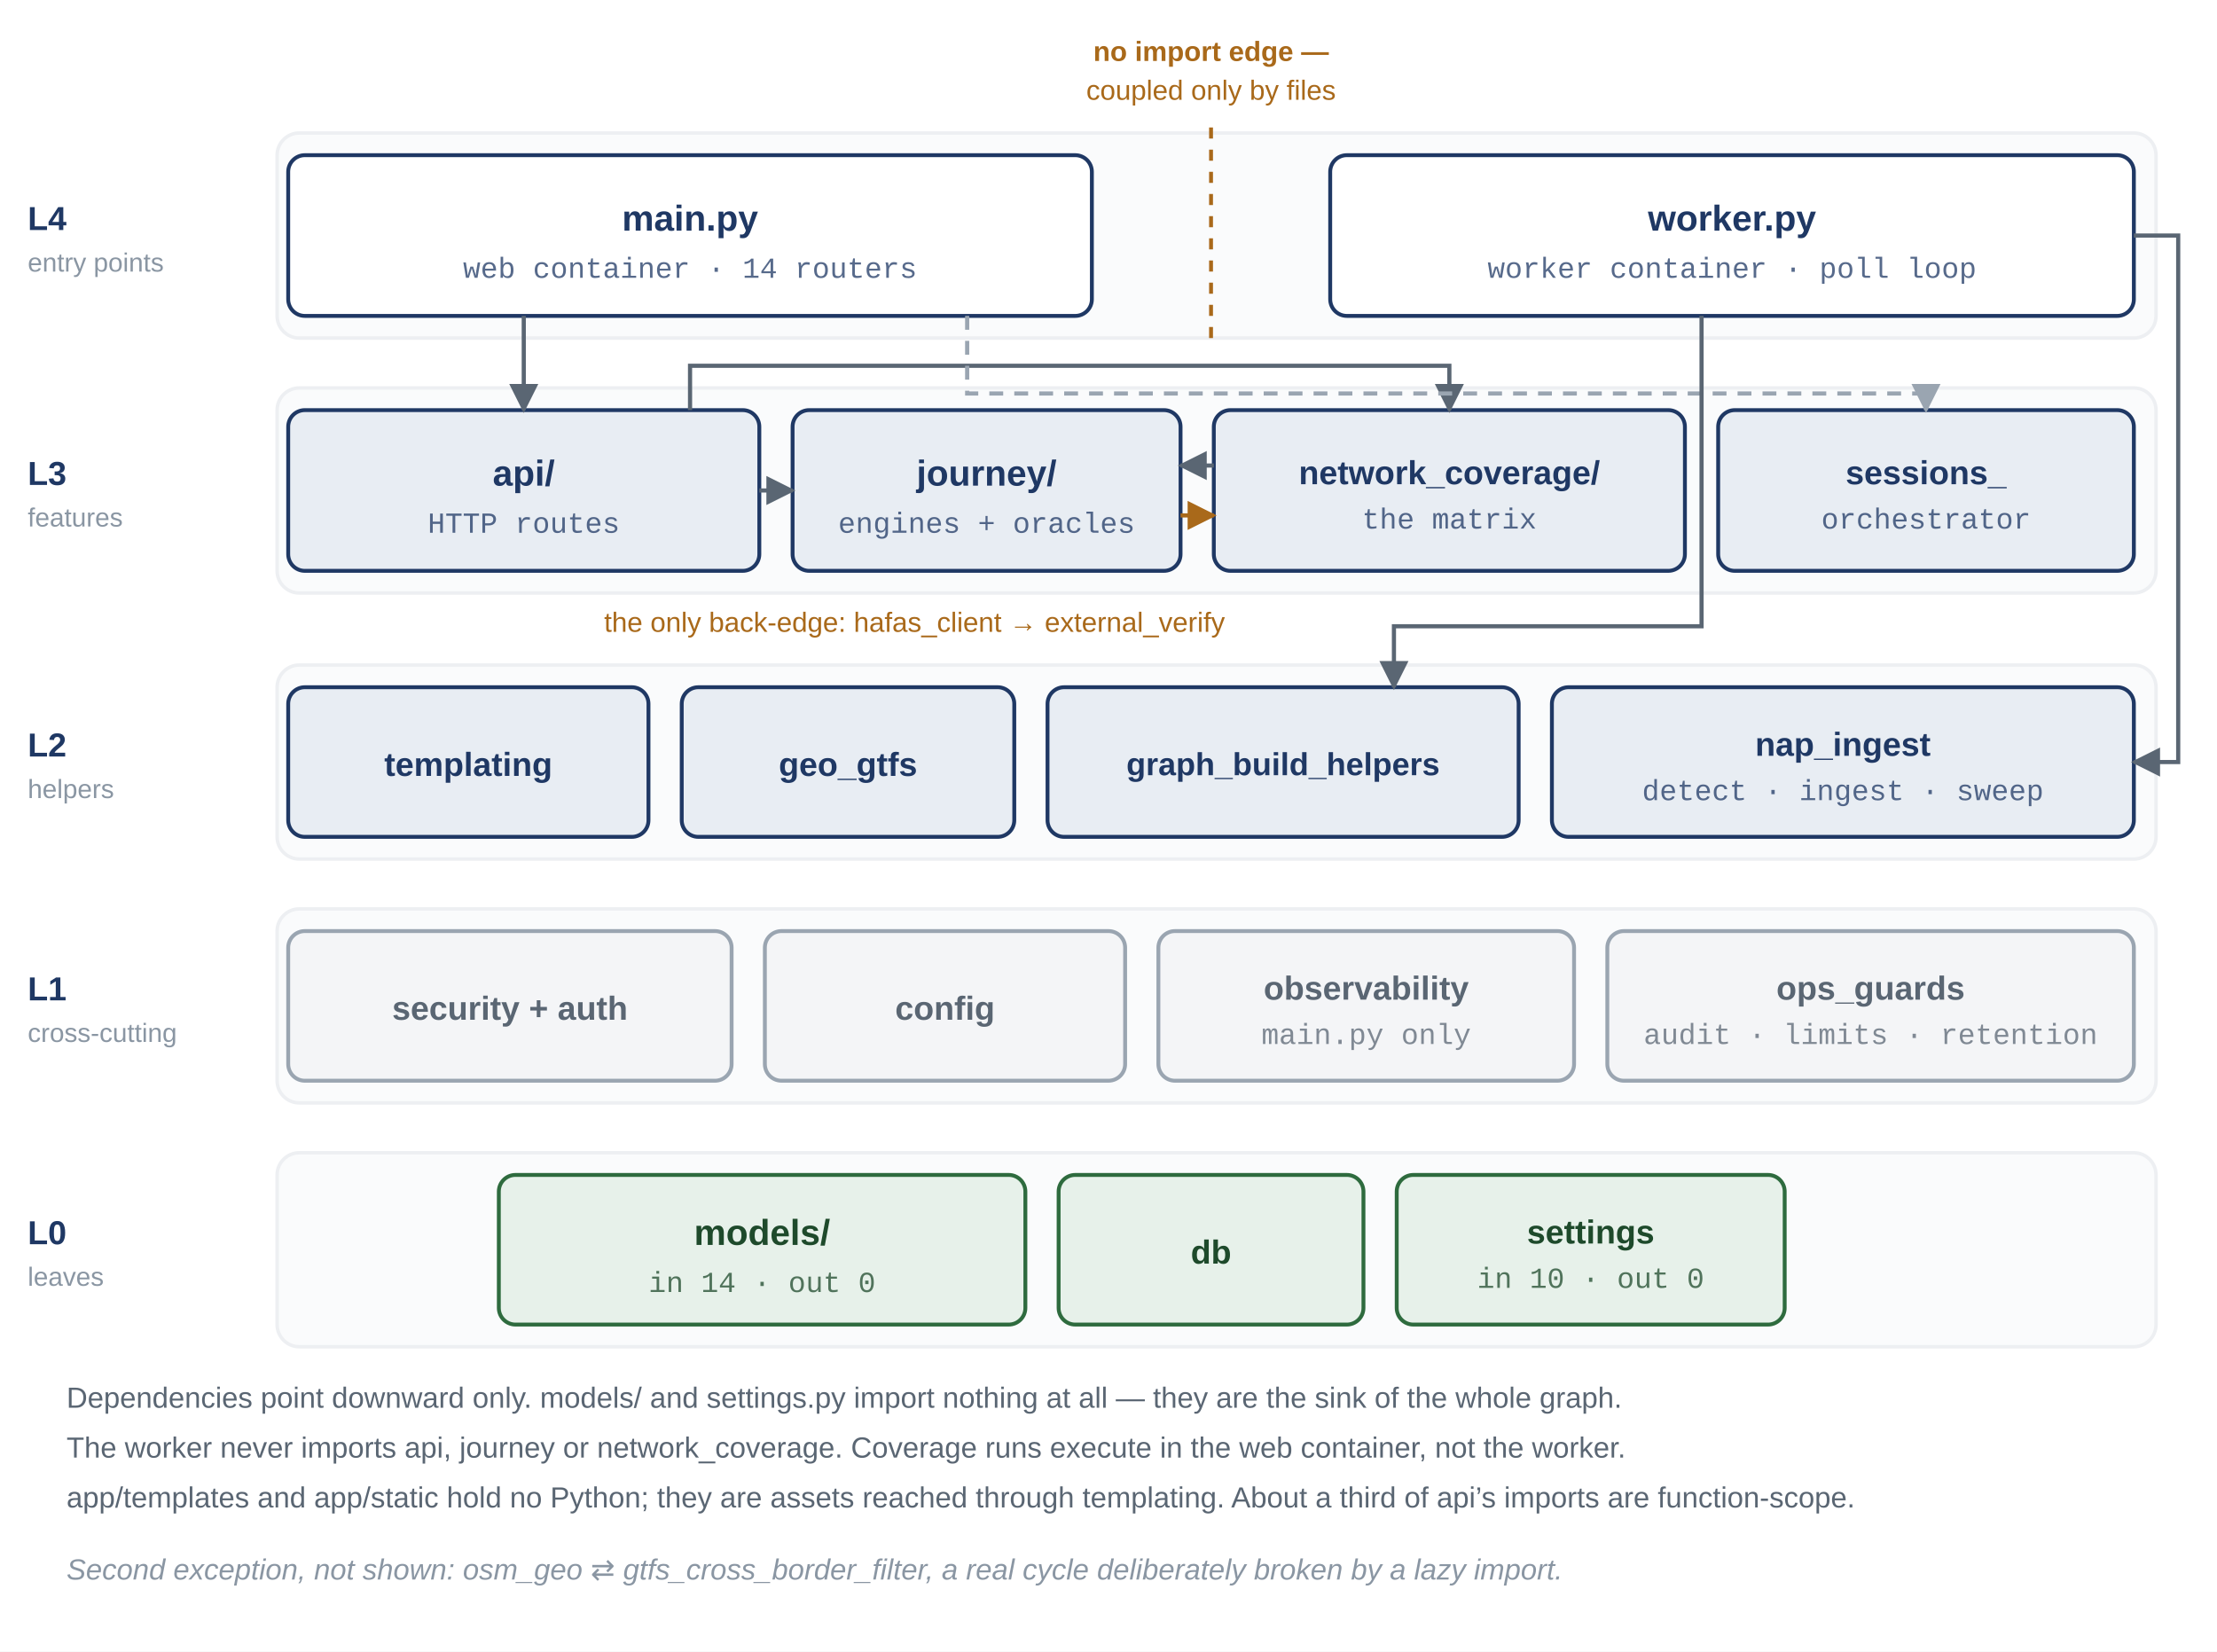
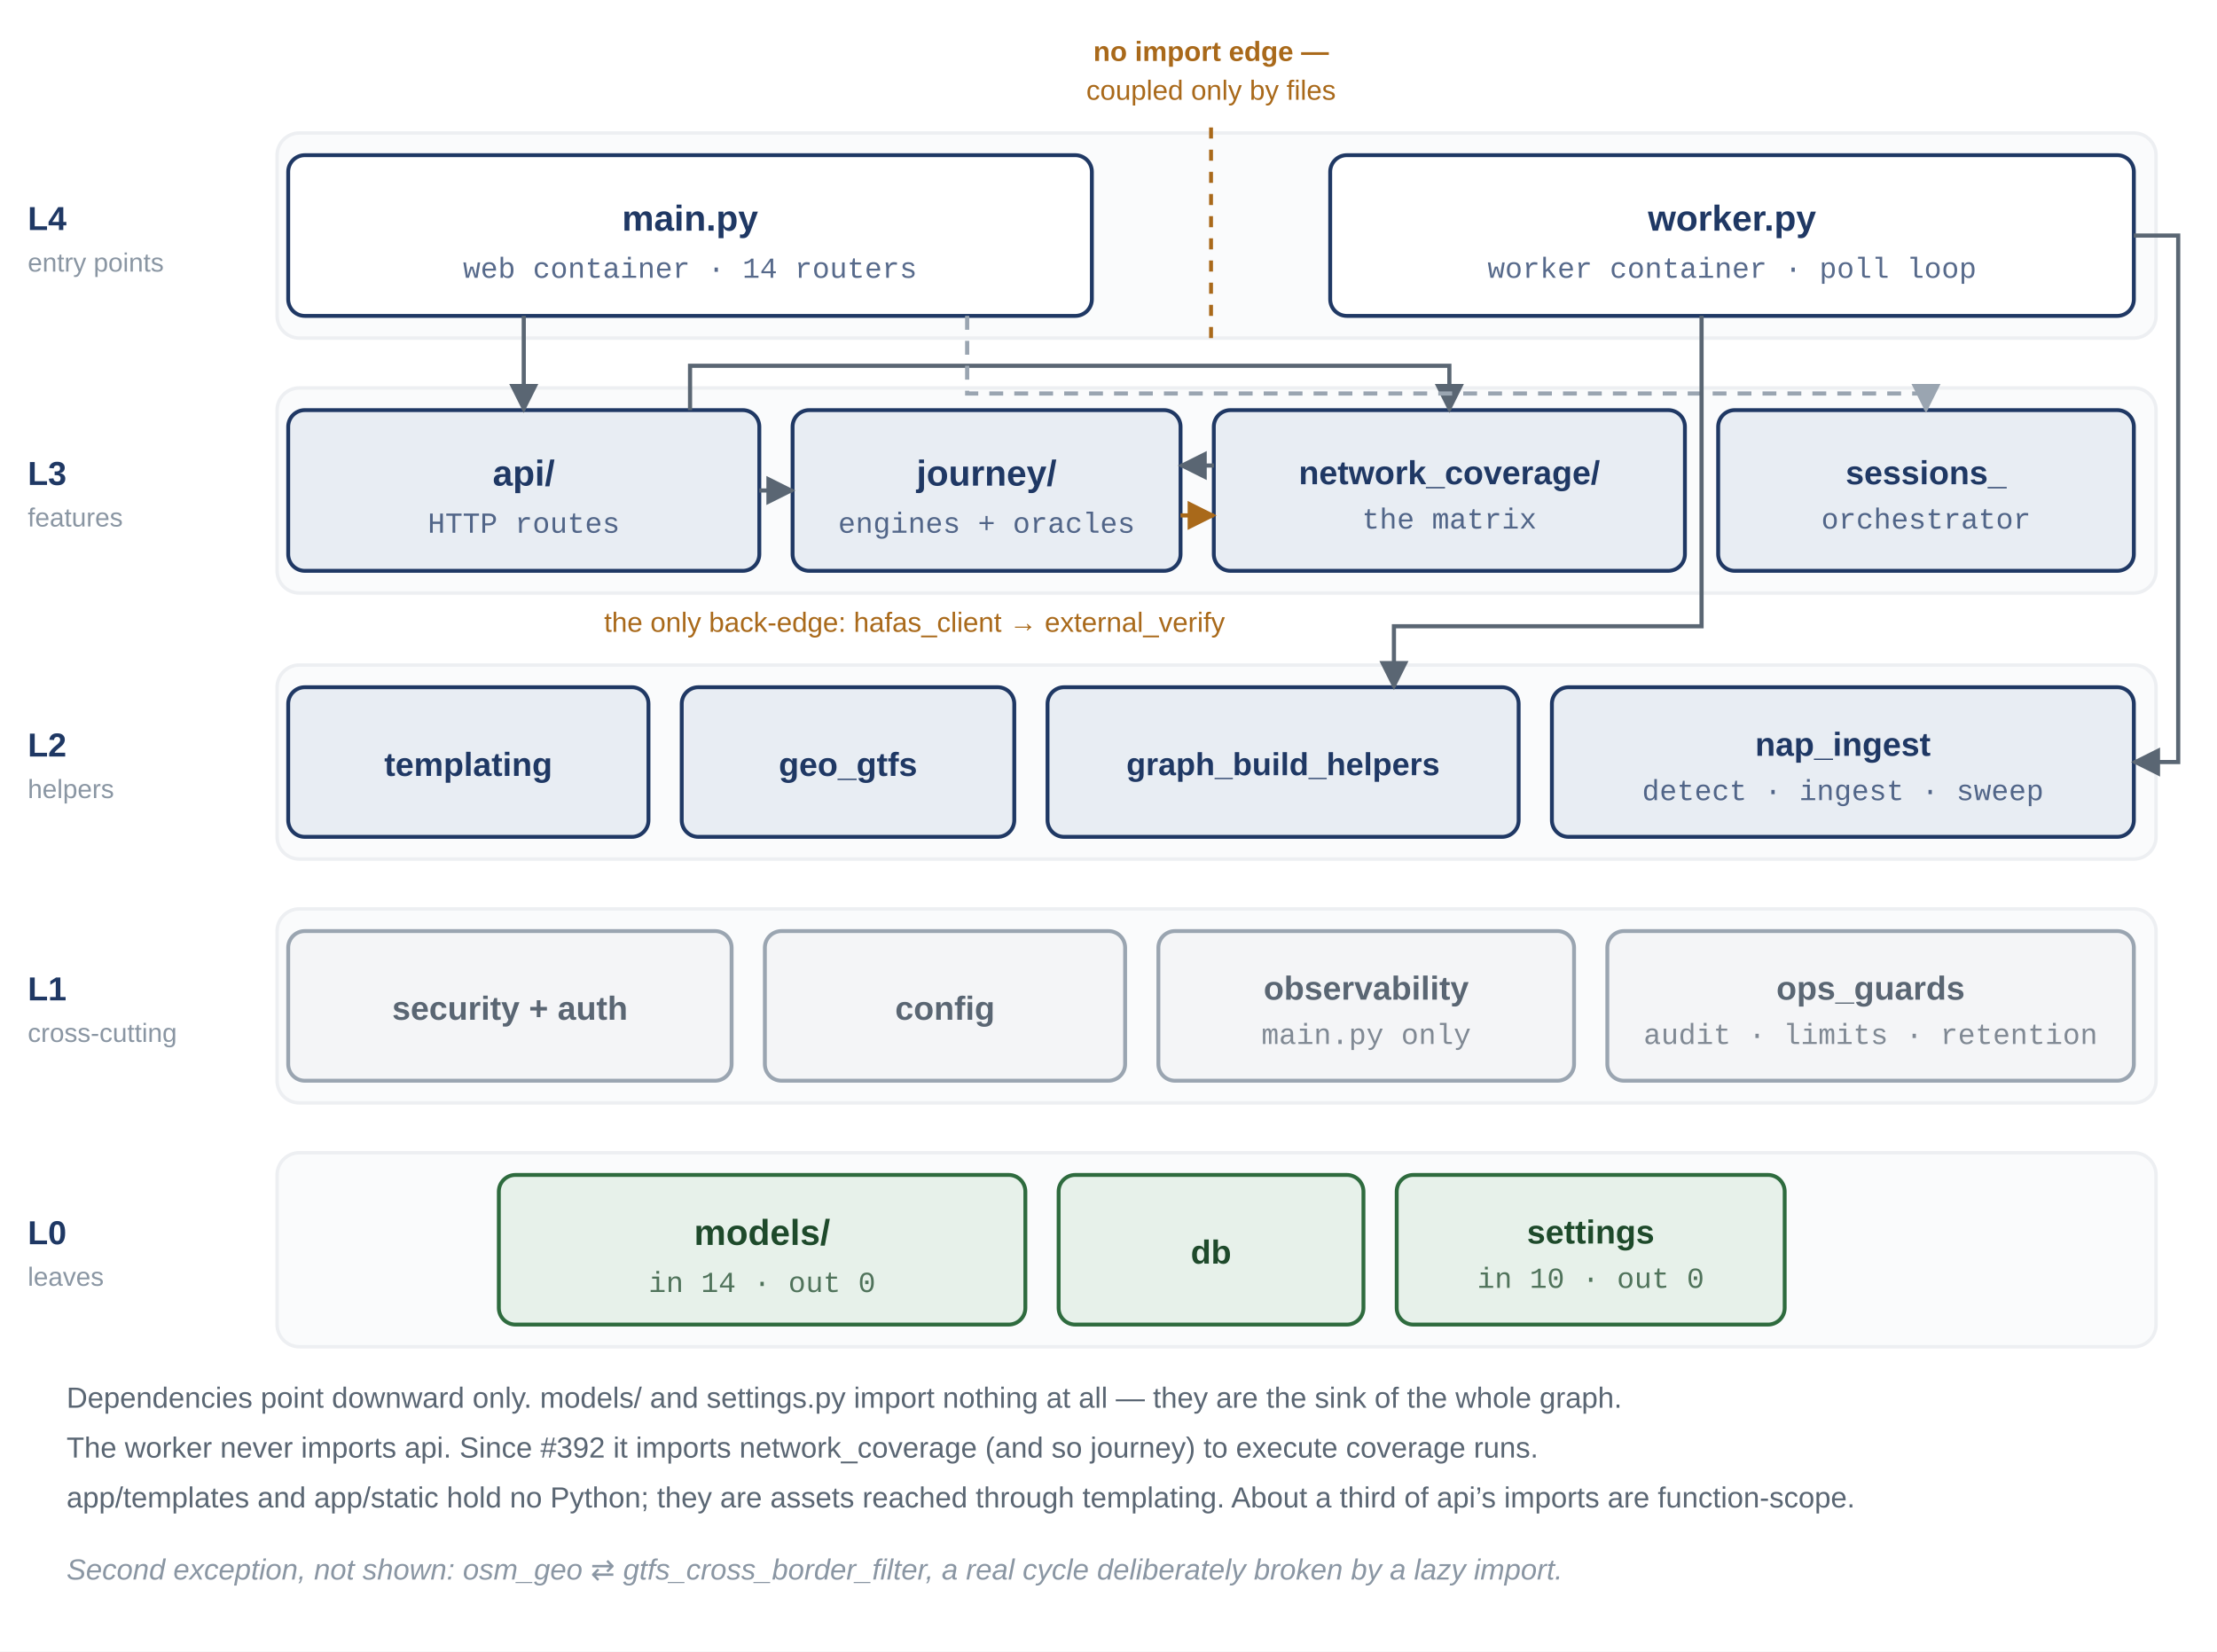
<svg xmlns="http://www.w3.org/2000/svg" width="800" height="596" viewBox="0 0 800 596" font-family="Segoe UI, Calibri, Arial, sans-serif">
  <defs>
    <marker id="ah" viewBox="0 0 10 10" refX="9" refY="5" markerWidth="7" markerHeight="7" orient="auto-start-reverse">
      <path d="M 0 0 L 10 5 L 0 10 z" fill="#5A6673" />
    </marker>
    <marker id="ahr" viewBox="0 0 10 10" refX="9" refY="5" markerWidth="7" markerHeight="7" orient="auto-start-reverse">
      <path d="M 0 0 L 10 5 L 0 10 z" fill="#5A6673" />
    </marker>
    <marker id="ahs" viewBox="0 0 10 10" refX="9" refY="5" markerWidth="7" markerHeight="7" orient="auto-start-reverse">
      <path d="M 0 0 L 10 5 L 0 10 z" fill="#9AA5B1" />
    </marker>
    <marker id="ahsr" viewBox="0 0 10 10" refX="9" refY="5" markerWidth="7" markerHeight="7" orient="auto-start-reverse">
      <path d="M 0 0 L 10 5 L 0 10 z" fill="#9AA5B1" />
    </marker>
    <marker id="ah_6B2E7A" viewBox="0 0 10 10" refX="9" refY="5" markerWidth="7" markerHeight="7" orient="auto-start-reverse">
      <path d="M 0 0 L 10 5 L 0 10 z" fill="#6B2E7A" />
    </marker>
    <marker id="ah_6B2E7Ar" viewBox="0 0 10 10" refX="9" refY="5" markerWidth="7" markerHeight="7" orient="auto-start-reverse">
      <path d="M 0 0 L 10 5 L 0 10 z" fill="#6B2E7A" />
    </marker>
    <marker id="ah_A9691A" viewBox="0 0 10 10" refX="9" refY="5" markerWidth="7" markerHeight="7" orient="auto-start-reverse">
      <path d="M 0 0 L 10 5 L 0 10 z" fill="#A9691A" />
    </marker>
    <marker id="ah_A9691Ar" viewBox="0 0 10 10" refX="9" refY="5" markerWidth="7" markerHeight="7" orient="auto-start-reverse">
      <path d="M 0 0 L 10 5 L 0 10 z" fill="#A9691A" />
    </marker>
    <marker id="ah_2E6B3E" viewBox="0 0 10 10" refX="9" refY="5" markerWidth="7" markerHeight="7" orient="auto-start-reverse">
      <path d="M 0 0 L 10 5 L 0 10 z" fill="#2E6B3E" />
    </marker>
    <marker id="ah_2E6B3Er" viewBox="0 0 10 10" refX="9" refY="5" markerWidth="7" markerHeight="7" orient="auto-start-reverse">
      <path d="M 0 0 L 10 5 L 0 10 z" fill="#2E6B3E" />
    </marker>
  </defs>
  <rect width="800" height="596" fill="#FFFFFF" />
  <rect x="100" y="48" width="678" height="74" rx="8" fill="#FAFBFC" stroke="#EDEFF2" stroke-width="1.25" stroke-dasharray="none" />
  <text x="10" y="83" font-family="Segoe UI, Calibri, Arial, sans-serif" font-size="12" font-weight="700" fill="#1F3864" text-anchor="start">L4</text>
  <text x="10" y="98" font-family="Segoe UI, Calibri, Arial, sans-serif" font-size="9.5" font-weight="400" fill="#8A96A3" text-anchor="start">entry points</text>
  <rect x="100" y="140" width="678" height="74" rx="8" fill="#FAFBFC" stroke="#EDEFF2" stroke-width="1.25" stroke-dasharray="none" />
  <text x="10" y="175" font-family="Segoe UI, Calibri, Arial, sans-serif" font-size="12" font-weight="700" fill="#1F3864" text-anchor="start">L3</text>
  <text x="10" y="190" font-family="Segoe UI, Calibri, Arial, sans-serif" font-size="9.5" font-weight="400" fill="#8A96A3" text-anchor="start">features</text>
  <rect x="100" y="240" width="678" height="70" rx="8" fill="#FAFBFC" stroke="#EDEFF2" stroke-width="1.25" stroke-dasharray="none" />
  <text x="10" y="273" font-family="Segoe UI, Calibri, Arial, sans-serif" font-size="12" font-weight="700" fill="#1F3864" text-anchor="start">L2</text>
  <text x="10" y="288" font-family="Segoe UI, Calibri, Arial, sans-serif" font-size="9.5" font-weight="400" fill="#8A96A3" text-anchor="start">helpers</text>
  <rect x="100" y="328" width="678" height="70" rx="8" fill="#FAFBFC" stroke="#EDEFF2" stroke-width="1.25" stroke-dasharray="none" />
  <text x="10" y="361" font-family="Segoe UI, Calibri, Arial, sans-serif" font-size="12" font-weight="700" fill="#1F3864" text-anchor="start">L1</text>
  <text x="10" y="376" font-family="Segoe UI, Calibri, Arial, sans-serif" font-size="9.5" font-weight="400" fill="#8A96A3" text-anchor="start">cross-cutting</text>
  <rect x="100" y="416" width="678" height="70" rx="8" fill="#FAFBFC" stroke="#EDEFF2" stroke-width="1.25" stroke-dasharray="none" />
  <text x="10" y="449" font-family="Segoe UI, Calibri, Arial, sans-serif" font-size="12" font-weight="700" fill="#1F3864" text-anchor="start">L0</text>
  <text x="10" y="464" font-family="Segoe UI, Calibri, Arial, sans-serif" font-size="9.5" font-weight="400" fill="#8A96A3" text-anchor="start">leaves</text>
  <rect x="104" y="56" width="290" height="58" rx="6" fill="#FFFFFF" stroke="#1F3864" stroke-width="1.4" />
  <text x="249" y="83.25" font-family="Segoe UI, Calibri, Arial, sans-serif" font-size="13" font-weight="600" fill="#1F3864" text-anchor="middle">main.py</text>
  <text x="249" y="100.25" font-family="Consolas, Courier New, monospace" font-size="10.5" fill="#1F3864" fill-opacity="0.75" text-anchor="middle">web container · 14 routers</text>
  <rect x="480" y="56" width="290" height="58" rx="6" fill="#FFFFFF" stroke="#1F3864" stroke-width="1.4" />
  <text x="625" y="83.25" font-family="Segoe UI, Calibri, Arial, sans-serif" font-size="13" font-weight="600" fill="#1F3864" text-anchor="middle">worker.py</text>
  <text x="625" y="100.25" font-family="Consolas, Courier New, monospace" font-size="10.5" fill="#1F3864" fill-opacity="0.75" text-anchor="middle">worker container · poll loop</text>
  <path d="M 437 46 V 126" stroke="#A9691A" stroke-width="1.4" stroke-dasharray="4 4" fill="none" />
  <text x="437" y="22" font-family="Segoe UI, Calibri, Arial, sans-serif" font-size="10" font-weight="600" fill="#A9691A" text-anchor="middle">no import edge —</text>
  <text x="437" y="36" font-family="Segoe UI, Calibri, Arial, sans-serif" font-size="10" font-weight="400" fill="#A9691A" text-anchor="middle">coupled only by files</text>
  <rect x="104" y="148" width="170" height="58" rx="6" fill="#E8EDF3" stroke="#1F3864" stroke-width="1.4" />
  <text x="189" y="175.25" font-family="Segoe UI, Calibri, Arial, sans-serif" font-size="13" font-weight="600" fill="#1F3864" text-anchor="middle">api/</text>
  <text x="189" y="192.25" font-family="Consolas, Courier New, monospace" font-size="10.5" fill="#1F3864" fill-opacity="0.75" text-anchor="middle">HTTP routes</text>
  <rect x="286" y="148" width="140" height="58" rx="6" fill="#E8EDF3" stroke="#1F3864" stroke-width="1.4" />
  <text x="356" y="175.25" font-family="Segoe UI, Calibri, Arial, sans-serif" font-size="13" font-weight="600" fill="#1F3864" text-anchor="middle">journey/</text>
  <text x="356" y="192.25" font-family="Consolas, Courier New, monospace" font-size="10.5" fill="#1F3864" fill-opacity="0.75" text-anchor="middle">engines + oracles</text>
  <rect x="438" y="148" width="170" height="58" rx="6" fill="#E8EDF3" stroke="#1F3864" stroke-width="1.4" />
  <text x="523" y="174.75" font-family="Segoe UI, Calibri, Arial, sans-serif" font-size="12" font-weight="600" fill="#1F3864" text-anchor="middle">network_coverage/</text>
  <text x="523" y="190.75" font-family="Consolas, Courier New, monospace" font-size="10.5" fill="#1F3864" fill-opacity="0.75" text-anchor="middle">the matrix</text>
  <rect x="620" y="148" width="150" height="58" rx="6" fill="#E8EDF3" stroke="#1F3864" stroke-width="1.4" />
  <text x="695" y="174.75" font-family="Segoe UI, Calibri, Arial, sans-serif" font-size="12" font-weight="600" fill="#1F3864" text-anchor="middle">sessions_</text>
  <text x="695" y="190.75" font-family="Consolas, Courier New, monospace" font-size="10.5" fill="#1F3864" fill-opacity="0.75" text-anchor="middle">orchestrator</text>
  <rect x="104" y="248" width="130" height="54" rx="6" fill="#E8EDF3" stroke="#1F3864" stroke-width="1.4" />
  <text x="169" y="280" font-family="Segoe UI, Calibri, Arial, sans-serif" font-size="12" font-weight="600" fill="#1F3864" text-anchor="middle">templating</text>
  <rect x="246" y="248" width="120" height="54" rx="6" fill="#E8EDF3" stroke="#1F3864" stroke-width="1.4" />
  <text x="306" y="280" font-family="Segoe UI, Calibri, Arial, sans-serif" font-size="12" font-weight="600" fill="#1F3864" text-anchor="middle">geo_gtfs</text>
  <rect x="378" y="248" width="170" height="54" rx="6" fill="#E8EDF3" stroke="#1F3864" stroke-width="1.4" />
  <text x="463" y="279.75" font-family="Segoe UI, Calibri, Arial, sans-serif" font-size="11.5" font-weight="600" fill="#1F3864" text-anchor="middle">graph_build_helpers</text>
  <rect x="560" y="248" width="210" height="54" rx="6" fill="#E8EDF3" stroke="#1F3864" stroke-width="1.4" />
  <text x="665" y="272.75" font-family="Segoe UI, Calibri, Arial, sans-serif" font-size="12" font-weight="600" fill="#1F3864" text-anchor="middle">nap_ingest</text>
  <text x="665" y="288.75" font-family="Consolas, Courier New, monospace" font-size="10.5" fill="#1F3864" fill-opacity="0.75" text-anchor="middle">detect · ingest · sweep</text>
  <rect x="104" y="336" width="160" height="54" rx="6" fill="#F4F5F7" stroke="#9AA5B1" stroke-width="1.4" />
  <text x="184" y="368" font-family="Segoe UI, Calibri, Arial, sans-serif" font-size="12" font-weight="600" fill="#5A6673" text-anchor="middle">security + auth</text>
  <rect x="276" y="336" width="130" height="54" rx="6" fill="#F4F5F7" stroke="#9AA5B1" stroke-width="1.4" />
  <text x="341" y="368" font-family="Segoe UI, Calibri, Arial, sans-serif" font-size="12" font-weight="600" fill="#5A6673" text-anchor="middle">config</text>
  <rect x="418" y="336" width="150" height="54" rx="6" fill="#F4F5F7" stroke="#9AA5B1" stroke-width="1.4" />
  <text x="493" y="360.75" font-family="Segoe UI, Calibri, Arial, sans-serif" font-size="12" font-weight="600" fill="#5A6673" text-anchor="middle">observability</text>
  <text x="493" y="376.75" font-family="Consolas, Courier New, monospace" font-size="10.5" fill="#5A6673" fill-opacity="0.75" text-anchor="middle">main.py only</text>
  <rect x="580" y="336" width="190" height="54" rx="6" fill="#F4F5F7" stroke="#9AA5B1" stroke-width="1.4" />
  <text x="675" y="360.75" font-family="Segoe UI, Calibri, Arial, sans-serif" font-size="12" font-weight="600" fill="#5A6673" text-anchor="middle">ops_guards</text>
  <text x="675" y="376.75" font-family="Consolas, Courier New, monospace" font-size="10.5" fill="#5A6673" fill-opacity="0.75" text-anchor="middle">audit · limits · retention</text>
  <rect x="180" y="424" width="190" height="54" rx="6" fill="#E7F1EA" stroke="#2E6B3E" stroke-width="1.4" />
  <text x="275" y="449.25" font-family="Segoe UI, Calibri, Arial, sans-serif" font-size="13" font-weight="600" fill="#1E4A2B" text-anchor="middle">models/</text>
  <text x="275" y="466.25" font-family="Consolas, Courier New, monospace" font-size="10.5" fill="#1E4A2B" fill-opacity="0.75" text-anchor="middle">in 14 · out 0</text>
  <rect x="382" y="424" width="110" height="54" rx="6" fill="#E7F1EA" stroke="#2E6B3E" stroke-width="1.4" />
  <text x="437" y="456" font-family="Segoe UI, Calibri, Arial, sans-serif" font-size="12" font-weight="600" fill="#1E4A2B" text-anchor="middle">db</text>
  <rect x="504" y="424" width="140" height="54" rx="6" fill="#E7F1EA" stroke="#2E6B3E" stroke-width="1.4" />
  <text x="574" y="448.75" font-family="Segoe UI, Calibri, Arial, sans-serif" font-size="12" font-weight="600" fill="#1E4A2B" text-anchor="middle">settings</text>
  <text x="574" y="464.75" font-family="Consolas, Courier New, monospace" font-size="10.5" fill="#1E4A2B" fill-opacity="0.75" text-anchor="middle">in 10 · out 0</text>
  <path d="M 189 114 V 132 H 189 V 148" fill="none" stroke="#5A6673" stroke-width="1.5" marker-end="url(#ah)" />
  <path d="M 249 148 V 132 H 523 V 148" fill="none" stroke="#5A6673" stroke-width="1.5" marker-end="url(#ah)" />
  <path d="M 274 177 L 286 177" fill="none" stroke="#5A6673" stroke-width="1.5" marker-end="url(#ah)" />
  <path d="M 349 114 V 142 H 695 V 148" fill="none" stroke="#9AA5B1" stroke-width="1.5" stroke-dasharray="5 4" marker-end="url(#ahs)" />
  <path d="M 438 168 L 426 168" fill="none" stroke="#5A6673" stroke-width="1.5" marker-end="url(#ah)" />
  <path d="M 426 186 L 438 186" fill="none" stroke="#A9691A" stroke-width="1.5" stroke-dasharray="5 4" marker-end="url(#ah_A9691A)" />
  <text x="330" y="228" font-family="Segoe UI, Calibri, Arial, sans-serif" font-size="10" font-weight="400" fill="#A9691A" text-anchor="middle">the only back-edge: hafas_client → external_verify</text>
  <path d="M 614 114 V 226 H 503 V 248" fill="none" stroke="#5A6673" stroke-width="1.5" marker-end="url(#ah)" />
  <path d="M 770 85 H 786 V 275 H 770" fill="none" stroke="#5A6673" stroke-width="1.5" marker-end="url(#ah)" />
  <text x="24" y="508" font-family="Segoe UI, Calibri, Arial, sans-serif" font-size="10.5" font-weight="400" fill="#5A6673" text-anchor="start">Dependencies point downward only. models/ and settings.py import nothing at all — they are the sink of the whole graph.</text>
-   <text x="24" y="526" font-family="Segoe UI, Calibri, Arial, sans-serif" font-size="10.5" font-weight="400" fill="#5A6673" text-anchor="start">The worker never imports api, journey or network_coverage. Coverage runs execute in the web container, not the worker.</text>
+   <text x="24" y="526" font-family="Segoe UI, Calibri, Arial, sans-serif" font-size="10.5" font-weight="400" fill="#5A6673" text-anchor="start">The worker never imports api. Since #392 it imports network_coverage (and so journey) to execute coverage runs.</text>
  <text x="24" y="544" font-family="Segoe UI, Calibri, Arial, sans-serif" font-size="10.5" font-weight="400" fill="#5A6673" text-anchor="start">app/templates and app/static hold no Python; they are assets reached through templating. About a third of api’s imports are function-scope.</text>
  <text x="24" y="570" font-family="Segoe UI, Calibri, Arial, sans-serif" font-size="10.5" font-weight="400" fill="#8A96A3" text-anchor="start" font-style="italic">Second exception, not shown: osm_geo ⇄ gtfs_cross_border_filter, a real cycle deliberately broken by a lazy import.</text>
</svg>
